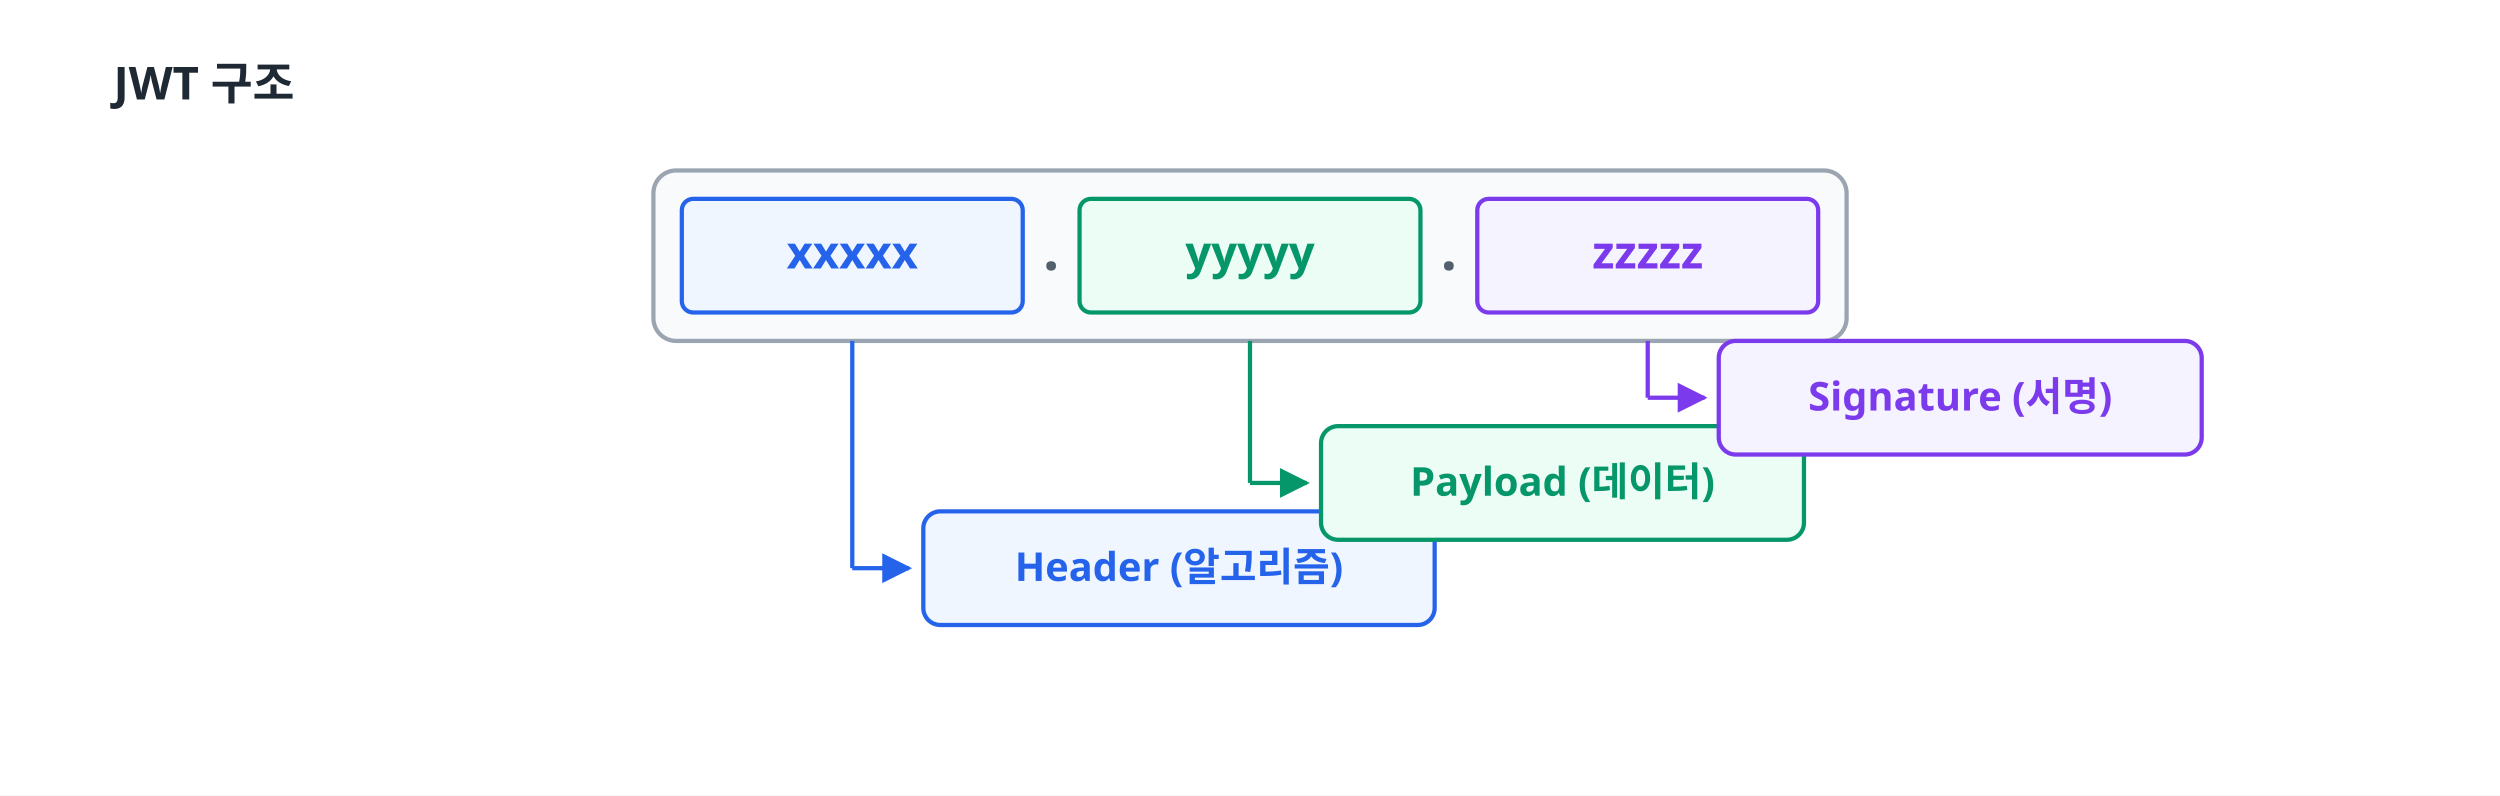
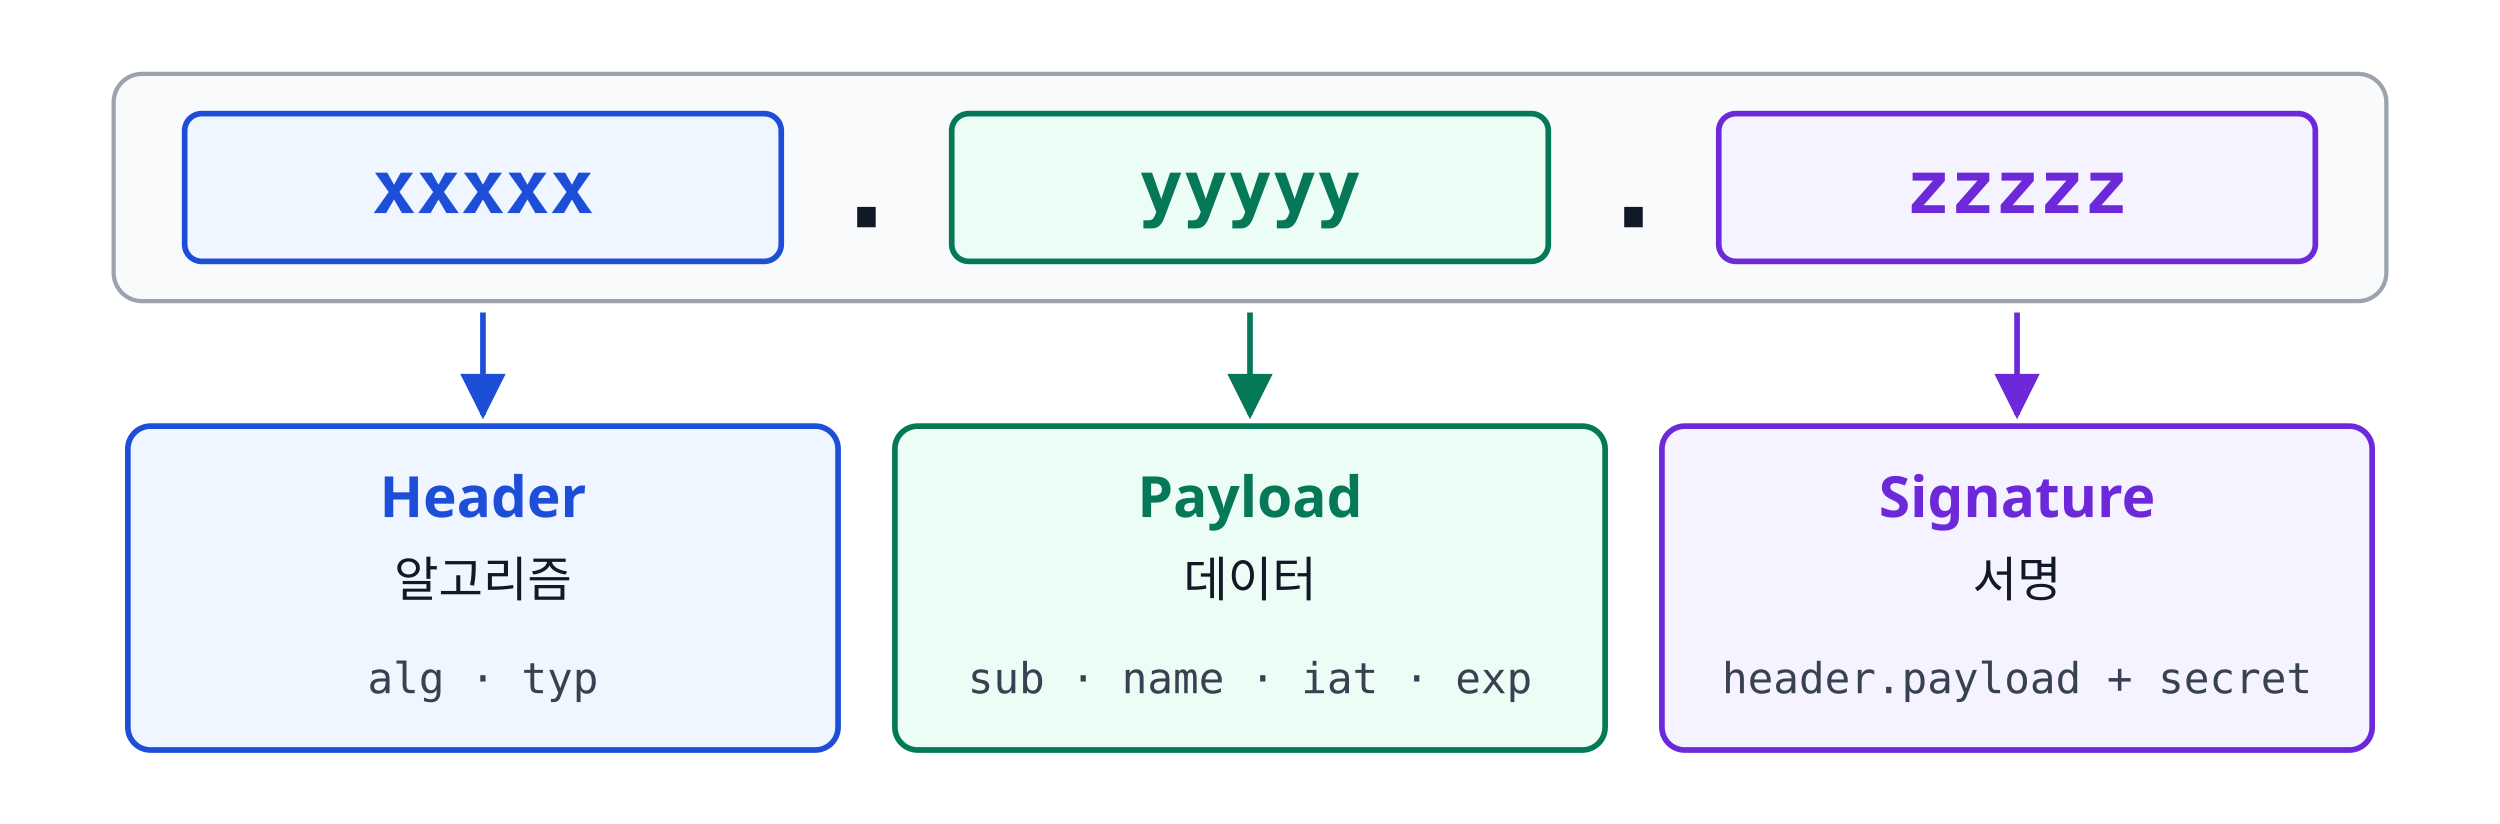
- <svg xmlns="http://www.w3.org/2000/svg" viewBox="0 0 880 280" width="880" height="280" font-family="'Malgun Gothic','Apple SD Gothic Neo','Noto Sans KR','Segoe UI',sans-serif" role="img" aria-labelledby="t d">
-   <rect width="880" height="280" fill="#ffffff" />
+ <svg xmlns="http://www.w3.org/2000/svg" viewBox="0 0 880 290" width="880" height="290" font-family="'Malgun Gothic','Apple SD Gothic Neo','Noto Sans KR','Segoe UI',sans-serif" role="img" aria-labelledby="t d">
+   <rect width="880" height="290" fill="#ffffff" />
  <defs>
-     <marker id="a-blue" viewBox="0 0 10 10" refX="9" refY="5" markerWidth="7" markerHeight="7" orient="auto-start-reverse">
-       <path d="M0,0 L10,5 L0,10 z" fill="#2563eb" />
+     <marker id="ah-blue" viewBox="0 0 10 10" refX="9" refY="5" markerWidth="8" markerHeight="8" orient="auto">
+       <path d="M0,0 L10,5 L0,10 z" fill="#1d4ed8" />
    </marker>
-     <marker id="a-green" viewBox="0 0 10 10" refX="9" refY="5" markerWidth="7" markerHeight="7" orient="auto-start-reverse">
-       <path d="M0,0 L10,5 L0,10 z" fill="#059669" />
+     <marker id="ah-green" viewBox="0 0 10 10" refX="9" refY="5" markerWidth="8" markerHeight="8" orient="auto">
+       <path d="M0,0 L10,5 L0,10 z" fill="#047857" />
    </marker>
-     <marker id="a-purple" viewBox="0 0 10 10" refX="9" refY="5" markerWidth="7" markerHeight="7" orient="auto-start-reverse">
-       <path d="M0,0 L10,5 L0,10 z" fill="#7c3aed" />
+     <marker id="ah-purple" viewBox="0 0 10 10" refX="9" refY="5" markerWidth="8" markerHeight="8" orient="auto">
+       <path d="M0,0 L10,5 L0,10 z" fill="#6d28d9" />
    </marker>
  </defs>
-   <text x="40" y="35" font-size="16" font-weight="bold" fill="#1f2933">JWT 구조</text>
-   <rect x="230" y="60" width="420" height="60" rx="8" fill="#f8fafc" stroke="#9aa5b1" stroke-width="1.5" />
-   <rect x="240" y="70" width="120" height="40" rx="4" fill="#eff6ff" stroke="#2563eb" stroke-width="1.5" />
-   <text x="300" y="94.5" font-size="16" font-weight="bold" fill="#2563eb" text-anchor="middle">xxxxx</text>
-   <text x="370" y="95" font-size="20" font-weight="bold" fill="#52606d" text-anchor="middle">.</text>
-   <rect x="380" y="70" width="120" height="40" rx="4" fill="#ecfdf5" stroke="#059669" stroke-width="1.5" />
-   <text x="440" y="94.5" font-size="16" font-weight="bold" fill="#059669" text-anchor="middle">yyyyy</text>
-   <text x="510" y="95" font-size="20" font-weight="bold" fill="#52606d" text-anchor="middle">.</text>
-   <rect x="520" y="70" width="120" height="40" rx="4" fill="#f5f3ff" stroke="#7c3aed" stroke-width="1.5" />
-   <text x="580" y="94.5" font-size="16" font-weight="bold" fill="#7c3aed" text-anchor="middle">zzzzz</text>
-   <path d="M300,120 L300,200 L300,200" stroke="#2563eb" stroke-width="1.5" fill="none" />
-   <path d="M300,200 L320,200" stroke="#2563eb" stroke-width="1.5" fill="none" marker-end="url(#a-blue)" />
-   <path d="M440,120 L440,170 L440,170" stroke="#059669" stroke-width="1.5" fill="none" />
-   <path d="M440,170 L460,170" stroke="#059669" stroke-width="1.5" fill="none" marker-end="url(#a-green)" />
-   <path d="M580,120 L580,140 L580,140" stroke="#7c3aed" stroke-width="1.5" fill="none" />
-   <path d="M580,140 L600,140" stroke="#7c3aed" stroke-width="1.5" fill="none" marker-end="url(#a-purple)" />
-   <rect x="325" y="180" width="180" height="40" rx="6" fill="#eff6ff" stroke="#2563eb" stroke-width="1.5" />
-   <text x="415" y="204.5.5" font-size="14" font-weight="bold" fill="#2563eb" text-anchor="middle">Header (알고리즘)</text>
-   <rect x="465" y="150" width="170" height="40" rx="6" fill="#ecfdf5" stroke="#059669" stroke-width="1.5" />
-   <text x="550" y="174.5" font-size="14" font-weight="bold" fill="#059669" text-anchor="middle">Payload (데이터)</text>
-   <rect x="605" y="120" width="170" height="40" rx="6" fill="#f5f3ff" stroke="#7c3aed" stroke-width="1.5" />
-   <text x="690" y="144.5" font-size="14" font-weight="bold" fill="#7c3aed" text-anchor="middle">Signature (서명)</text>
+   <rect x="40" y="26" width="800" height="80" rx="10" fill="#f9fafb" stroke="#9ca3af" stroke-width="1.5" />
+   <rect x="65" y="40" width="210" height="52" rx="6" fill="#eff6ff" stroke="#1d4ed8" stroke-width="2" />
+   <text x="170" y="75" font-size="26" font-weight="bold" fill="#1d4ed8" text-anchor="middle" font-family="Consolas,'D2Coding',Menlo,'Malgun Gothic',monospace">xxxxx</text>
+   <text x="305" y="80" font-size="40" font-weight="bold" fill="#111827" text-anchor="middle" font-family="Consolas,'D2Coding',Menlo,'Malgun Gothic',monospace">.</text>
+   <rect x="335" y="40" width="210" height="52" rx="6" fill="#ecfdf5" stroke="#047857" stroke-width="2" />
+   <text x="440" y="75" font-size="26" font-weight="bold" fill="#047857" text-anchor="middle" font-family="Consolas,'D2Coding',Menlo,'Malgun Gothic',monospace">yyyyy</text>
+   <text x="575" y="80" font-size="40" font-weight="bold" fill="#111827" text-anchor="middle" font-family="Consolas,'D2Coding',Menlo,'Malgun Gothic',monospace">.</text>
+   <rect x="605" y="40" width="210" height="52" rx="6" fill="#f5f3ff" stroke="#6d28d9" stroke-width="2" />
+   <text x="710" y="75" font-size="26" font-weight="bold" fill="#6d28d9" text-anchor="middle" font-family="Consolas,'D2Coding',Menlo,'Malgun Gothic',monospace">zzzzz</text>
+   <line x1="170" y1="110" x2="170" y2="146" stroke="#1d4ed8" stroke-width="2" marker-end="url(#ah-blue)" />
+   <line x1="440" y1="110" x2="440" y2="146" stroke="#047857" stroke-width="2" marker-end="url(#ah-green)" />
+   <line x1="710" y1="110" x2="710" y2="146" stroke="#6d28d9" stroke-width="2" marker-end="url(#ah-purple)" />
+   <rect x="45" y="150" width="250" height="114" rx="8" fill="#eff6ff" stroke="#1d4ed8" stroke-width="2" />
+   <text x="170" y="182" font-size="20" font-weight="bold" fill="#1d4ed8" text-anchor="middle">Header</text>
+   <text x="170" y="210" font-size="17" fill="#111827" text-anchor="middle">알고리즘</text>
+   <text x="170" y="244" font-size="15" fill="#374151" text-anchor="middle" font-family="Consolas,'D2Coding',Menlo,'Malgun Gothic',monospace">alg · typ</text>
+   <rect x="315" y="150" width="250" height="114" rx="8" fill="#ecfdf5" stroke="#047857" stroke-width="2" />
+   <text x="440" y="182" font-size="20" font-weight="bold" fill="#047857" text-anchor="middle">Payload</text>
+   <text x="440" y="210" font-size="17" fill="#111827" text-anchor="middle">데이터</text>
+   <text x="440" y="244" font-size="15" fill="#374151" text-anchor="middle" font-family="Consolas,'D2Coding',Menlo,'Malgun Gothic',monospace">sub · name · iat · exp</text>
+   <rect x="585" y="150" width="250" height="114" rx="8" fill="#f5f3ff" stroke="#6d28d9" stroke-width="2" />
+   <text x="710" y="182" font-size="20" font-weight="bold" fill="#6d28d9" text-anchor="middle">Signature</text>
+   <text x="710" y="210" font-size="17" fill="#111827" text-anchor="middle">서명</text>
+   <text x="710" y="244" font-size="15" fill="#374151" text-anchor="middle" font-family="Consolas,'D2Coding',Menlo,'Malgun Gothic',monospace">header.payload + secret</text>
</svg>
